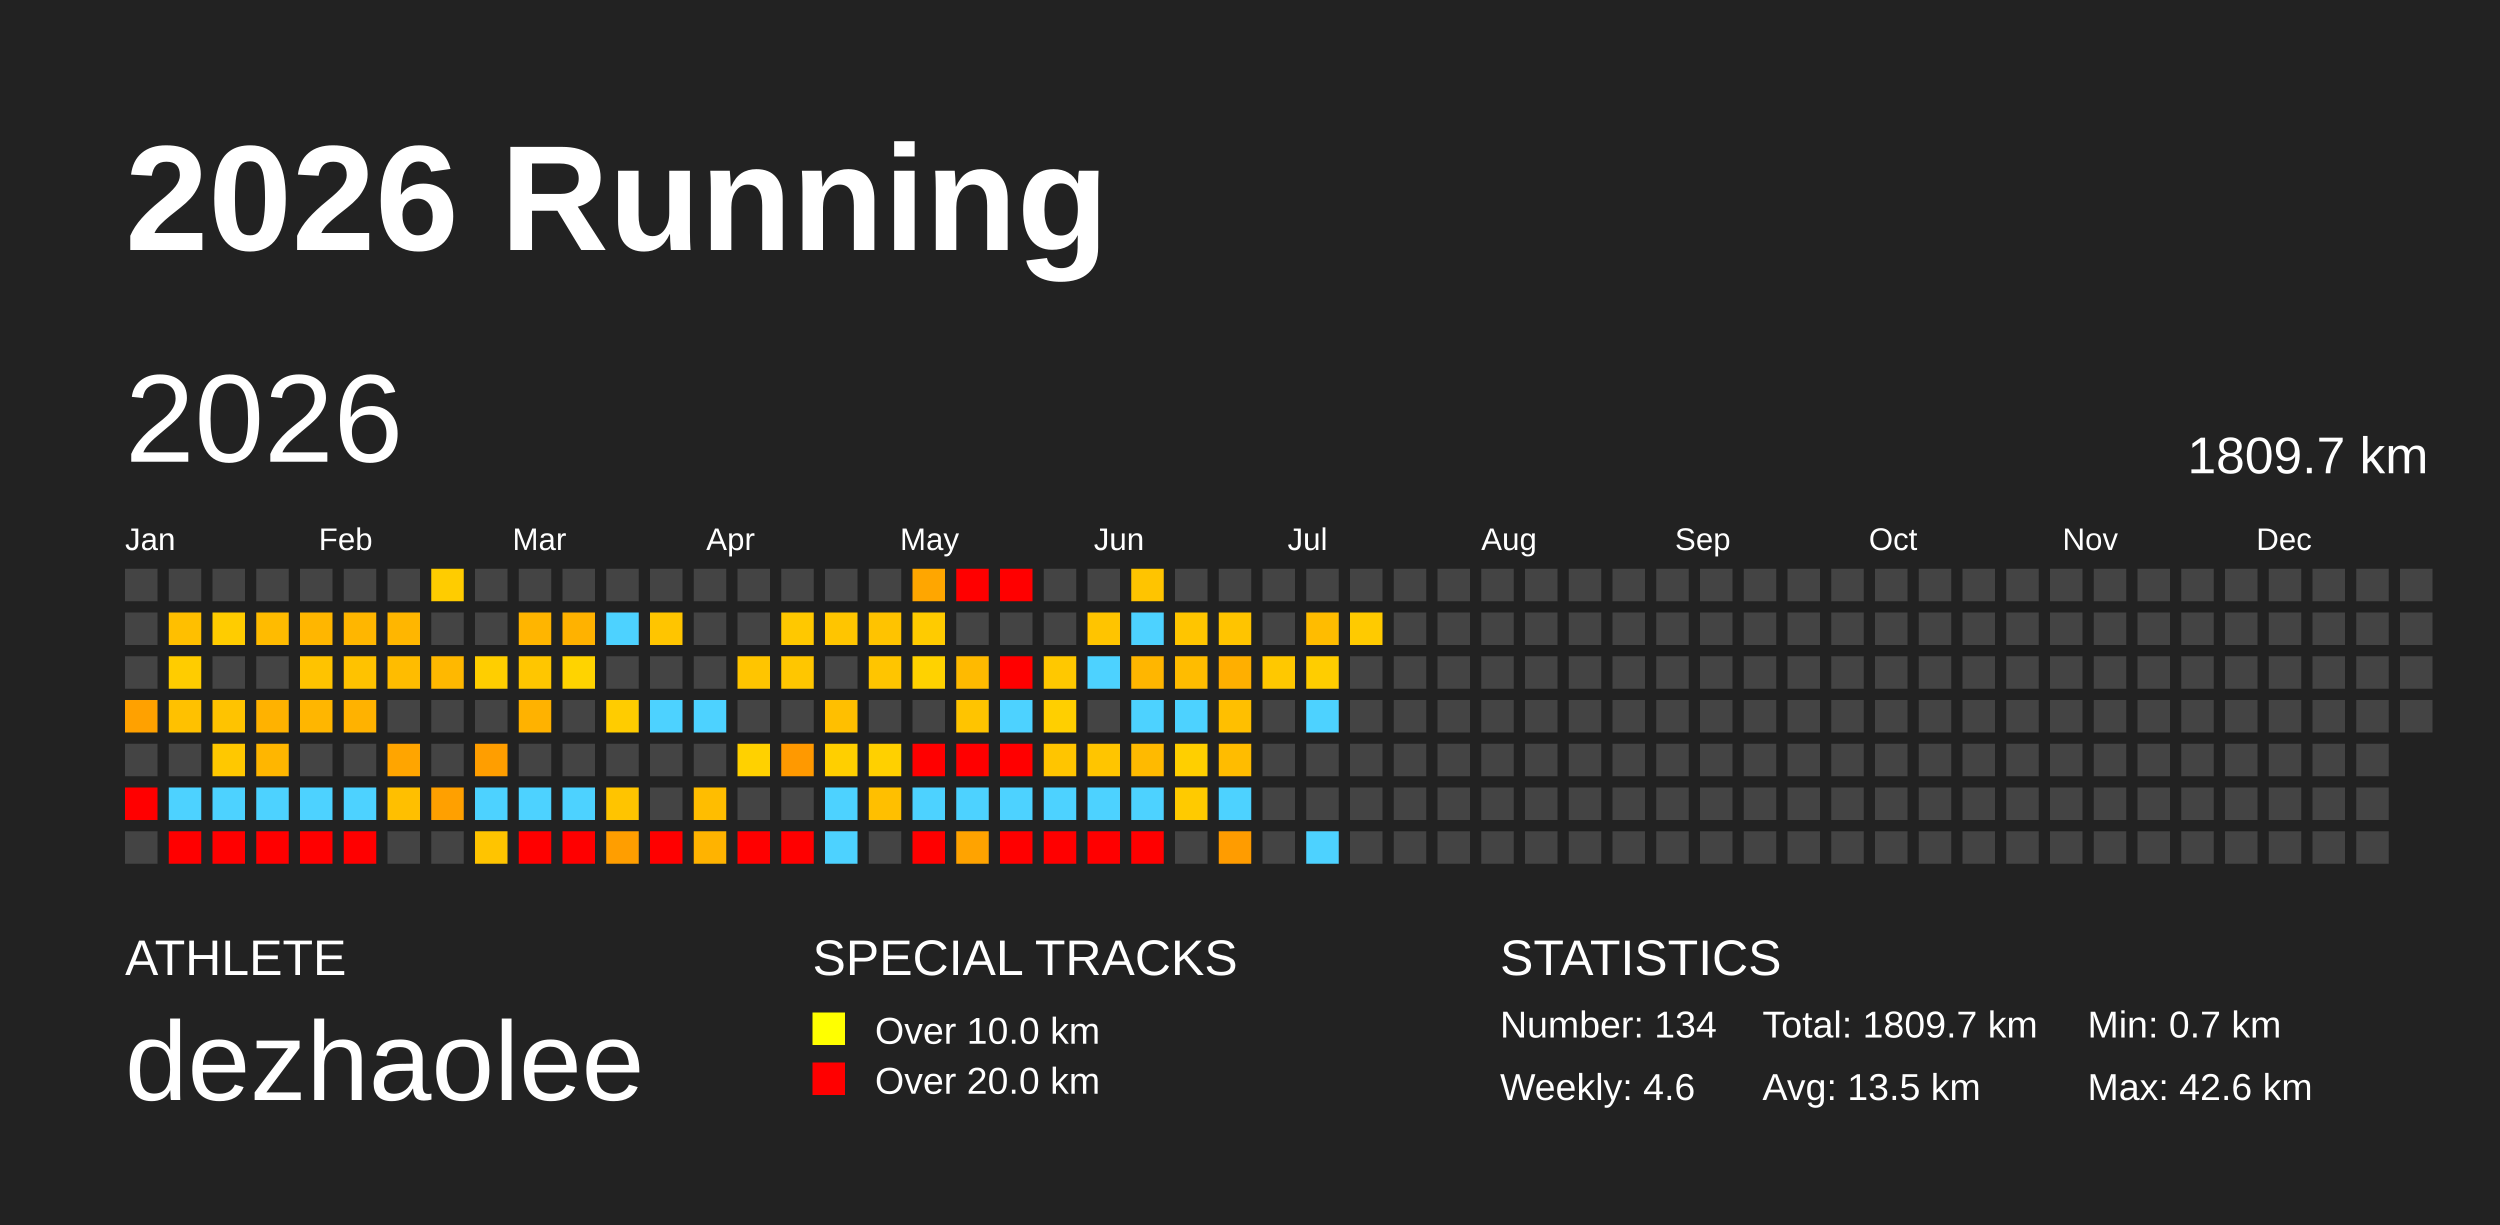
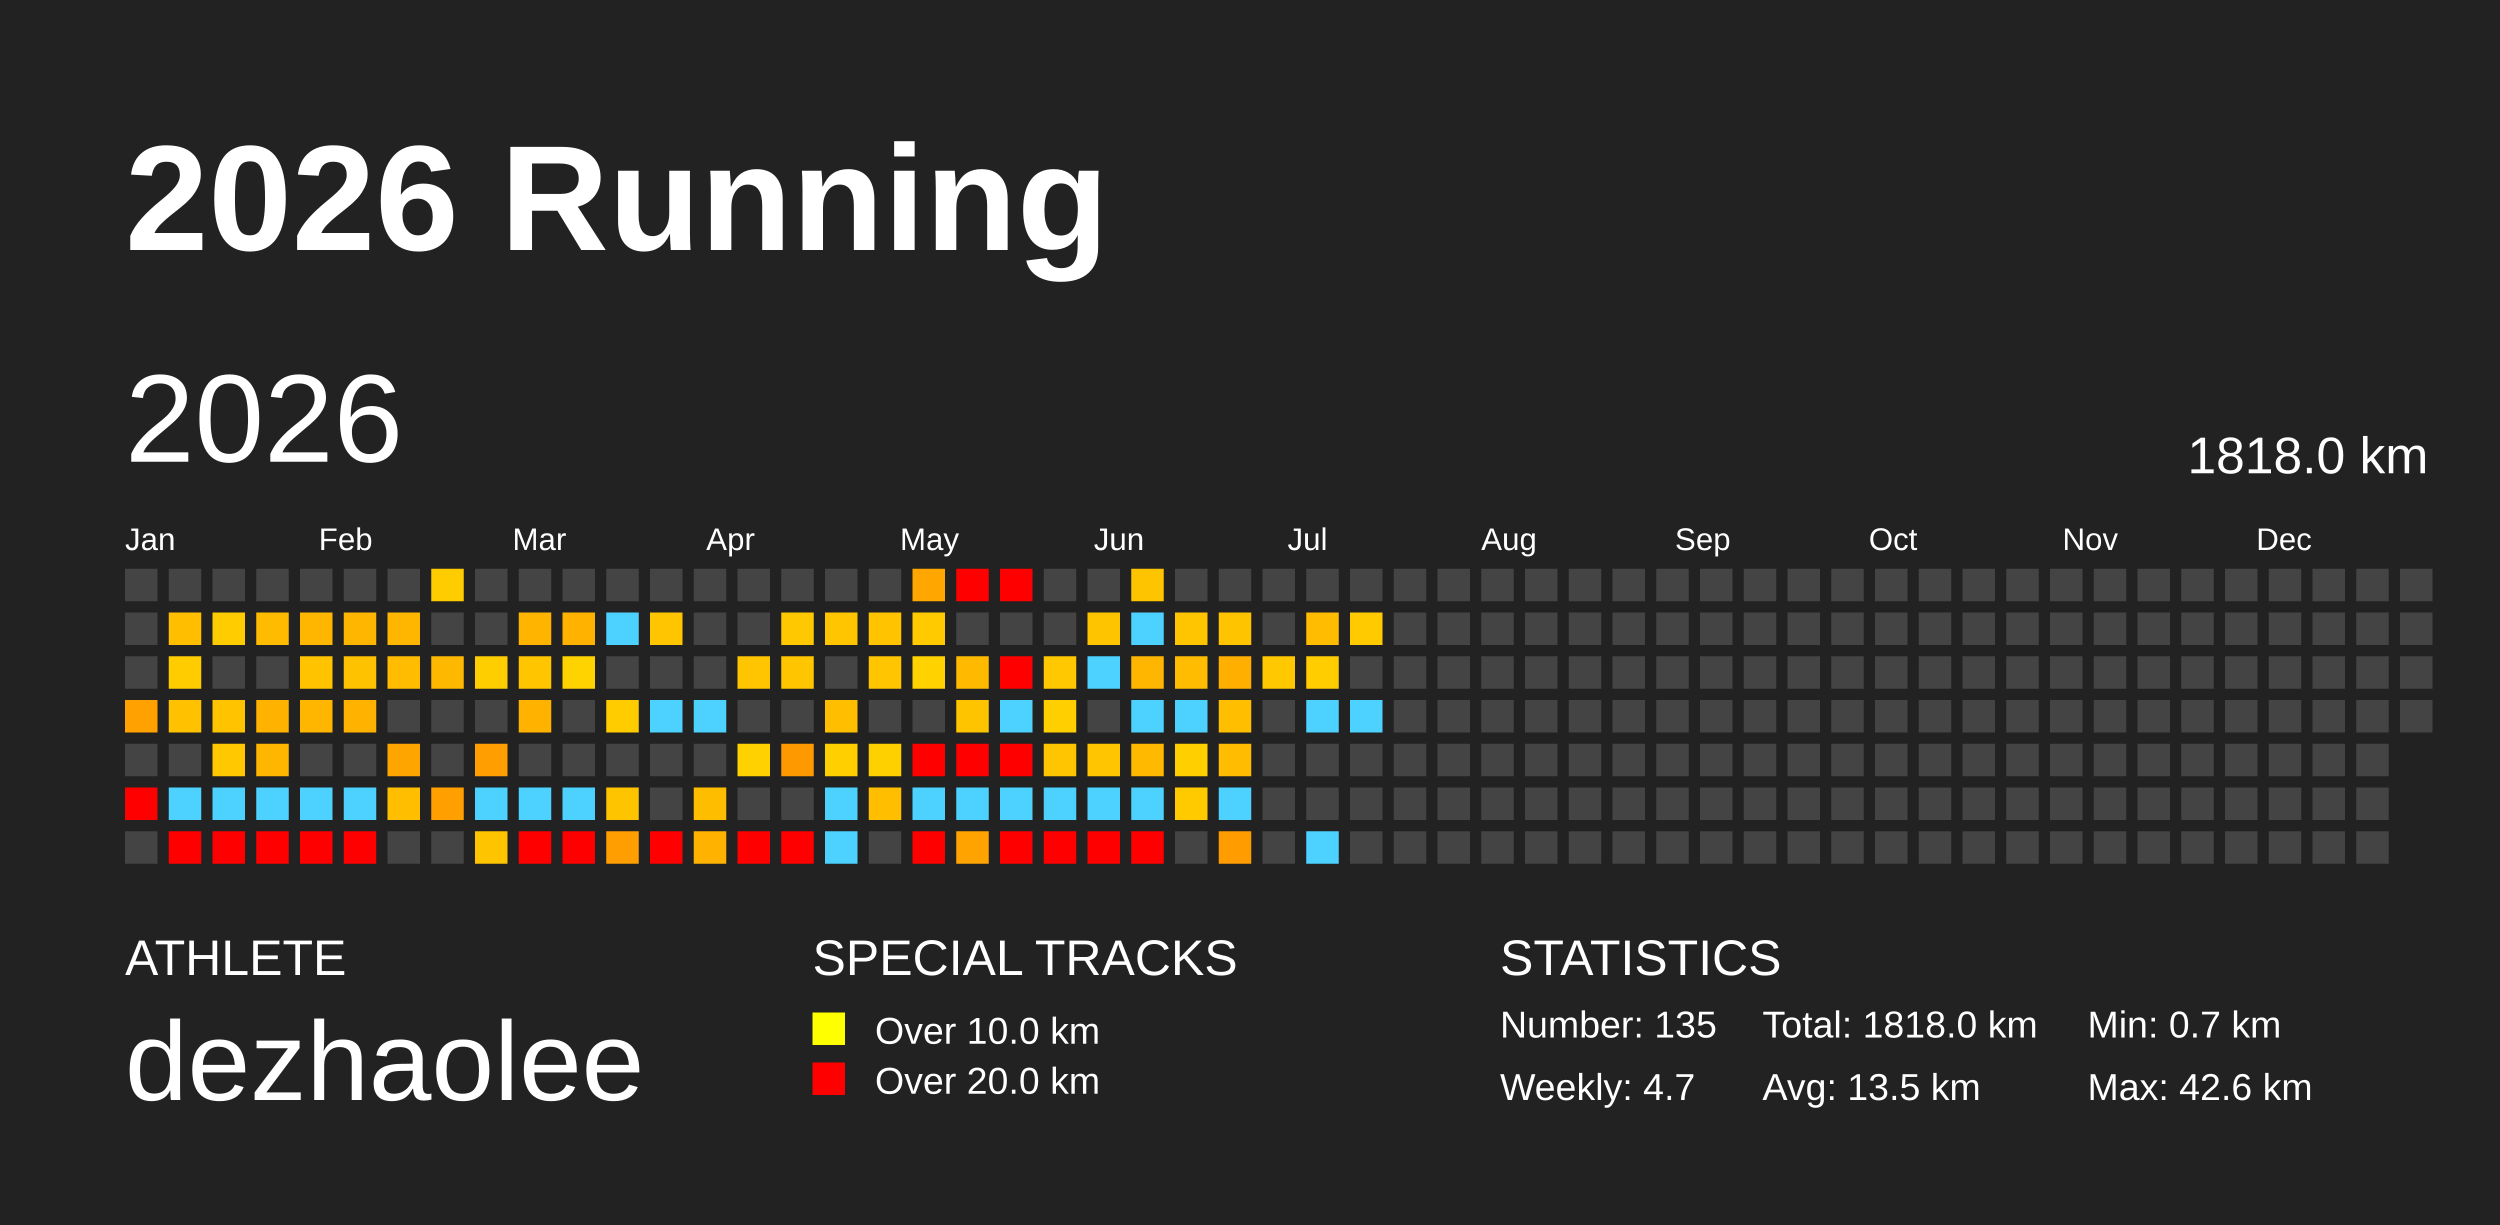
<svg xmlns="http://www.w3.org/2000/svg" baseProfile="full" height="98mm" version="1.1" viewBox="0,0,200,98" width="200mm">
  <defs />
  <rect fill="#222222" height="98" width="200" x="0" y="0" />
  <text fill="#FFFFFF" style="font-size:12px; font-family:Arial; font-weight:bold;" x="10" y="20">2026 Running</text>
  <text fill="#FFFFFF" style="font-size:4px; font-family:Arial" x="10" y="78">ATHLETE</text>
  <text fill="#FFFFFF" style="font-size:9px; font-family:Arial" x="10" y="88">dezhaolee</text>
  <text fill="#FFFFFF" style="font-size:4px; font-family:Arial" x="65" y="78">SPECIAL TRACKS</text>
  <rect fill="yellow" height="2.6" width="2.6" x="65" y="81" />
  <text fill="#FFFFFF" style="font-size:3px; font-family:Arial" x="70" y="83.5">Over 10.0 km</text>
  <rect fill="red" height="2.6" width="2.6" x="65" y="85" />
  <text fill="#FFFFFF" style="font-size:3px; font-family:Arial" x="70" y="87.5">Over 20.0 km</text>
  <text fill="#FFFFFF" style="font-size:4px; font-family:Arial" x="120" y="78">STATISTICS</text>
-   <text fill="#FFFFFF" style="font-size:3px; font-family:Arial" x="120" y="83">Number: 134</text>
-   <text fill="#FFFFFF" style="font-size:3px; font-family:Arial" x="120" y="88">Weekly: 4.6</text>
-   <text fill="#FFFFFF" style="font-size:3px; font-family:Arial" x="141" y="83">Total: 1809.7 km</text>
+   <text fill="#FFFFFF" style="font-size:3px; font-family:Arial" x="120" y="83">Number: 135</text>
+   <text fill="#FFFFFF" style="font-size:3px; font-family:Arial" x="120" y="88">Weekly: 4.7</text>
+   <text fill="#FFFFFF" style="font-size:3px; font-family:Arial" x="141" y="83">Total: 1818.0 km</text>
  <text fill="#FFFFFF" style="font-size:3px; font-family:Arial" x="141" y="88">Avg: 13.5 km</text>
  <text fill="#FFFFFF" style="font-size:3px; font-family:Arial" x="167" y="83">Min: 0.7 km</text>
  <text fill="#FFFFFF" style="font-size:3px; font-family:Arial" x="167" y="88">Max: 42.6 km</text>
  <text dominant-baseline="hanging" fill="#FFFFFF" style="font-size:10.0px; font-family:Arial;" x="10" y="30">2026</text>
-   <text dominant-baseline="hanging" fill="#FFFFFF" style="font-size:4.125px; font-family:Arial;" x="175" y="35">1809.7 km</text>
+   <text dominant-baseline="hanging" fill="#FFFFFF" style="font-size:4.125px; font-family:Arial;" x="175" y="35">1818.0 km</text>
  <text fill="#FFFFFF" style="font-size:2.5px; font-family:Arial" x="10.0" y="44">Jan</text>
  <text fill="#FFFFFF" style="font-size:2.5px; font-family:Arial" x="25.5" y="44">Feb</text>
  <text fill="#FFFFFF" style="font-size:2.5px; font-family:Arial" x="41.0" y="44">Mar</text>
  <text fill="#FFFFFF" style="font-size:2.5px; font-family:Arial" x="56.5" y="44">Apr</text>
  <text fill="#FFFFFF" style="font-size:2.5px; font-family:Arial" x="72.0" y="44">May</text>
  <text fill="#FFFFFF" style="font-size:2.5px; font-family:Arial" x="87.5" y="44">Jun</text>
  <text fill="#FFFFFF" style="font-size:2.5px; font-family:Arial" x="103.0" y="44">Jul</text>
  <text fill="#FFFFFF" style="font-size:2.5px; font-family:Arial" x="118.5" y="44">Aug</text>
  <text fill="#FFFFFF" style="font-size:2.5px; font-family:Arial" x="134.0" y="44">Sep</text>
  <text fill="#FFFFFF" style="font-size:2.5px; font-family:Arial" x="149.5" y="44">Oct</text>
  <text fill="#FFFFFF" style="font-size:2.5px; font-family:Arial" x="165.0" y="44">Nov</text>
  <text fill="#FFFFFF" style="font-size:2.5px; font-family:Arial" x="180.5" y="44">Dec</text>
  <rect fill="#444444" height="2.6" width="2.6" x="10.0" y="45.5" />
  <rect fill="#444444" height="2.6" width="2.6" x="10.0" y="49.0" />
  <rect fill="#444444" height="2.6" width="2.6" x="10.0" y="52.5" />
  <rect fill="#ffa100" height="2.6" width="2.6" x="10.0" y="56.0" />
  <rect fill="#444444" height="2.6" width="2.6" x="10.0" y="59.5" />
  <rect fill="red" height="2.6" width="2.6" x="10.0" y="63.0" />
  <rect fill="#444444" height="2.6" width="2.6" x="10.0" y="66.5" />
  <rect fill="#444444" height="2.6" width="2.6" x="13.5" y="45.5" />
  <rect fill="#ffbf00" height="2.6" width="2.6" x="13.5" y="49.0" />
  <rect fill="#ffcc00" height="2.6" width="2.6" x="13.5" y="52.5" />
  <rect fill="#ffc100" height="2.6" width="2.6" x="13.5" y="56.0" />
  <rect fill="#444444" height="2.6" width="2.6" x="13.5" y="59.5" />
  <rect fill="#4dd2ff" height="2.6" width="2.6" x="13.5" y="63.0" />
  <rect fill="red" height="2.6" width="2.6" x="13.5" y="66.5" />
  <rect fill="#444444" height="2.6" width="2.6" x="17.0" y="45.5" />
  <rect fill="#ffcc00" height="2.6" width="2.6" x="17.0" y="49.0" />
  <rect fill="#444444" height="2.6" width="2.6" x="17.0" y="52.5" />
  <rect fill="#ffc300" height="2.6" width="2.6" x="17.0" y="56.0" />
  <rect fill="#ffc800" height="2.6" width="2.6" x="17.0" y="59.5" />
  <rect fill="#4dd2ff" height="2.6" width="2.6" x="17.0" y="63.0" />
  <rect fill="red" height="2.6" width="2.6" x="17.0" y="66.5" />
  <rect fill="#444444" height="2.6" width="2.6" x="20.5" y="45.5" />
  <rect fill="#ffbb00" height="2.6" width="2.6" x="20.5" y="49.0" />
  <rect fill="#444444" height="2.6" width="2.6" x="20.5" y="52.5" />
  <rect fill="#ffb200" height="2.6" width="2.6" x="20.5" y="56.0" />
  <rect fill="#ffb600" height="2.6" width="2.6" x="20.5" y="59.5" />
  <rect fill="#4dd2ff" height="2.6" width="2.6" x="20.5" y="63.0" />
  <rect fill="red" height="2.6" width="2.6" x="20.5" y="66.5" />
  <rect fill="#444444" height="2.6" width="2.6" x="24.0" y="45.5" />
  <rect fill="#ffb600" height="2.6" width="2.6" x="24.0" y="49.0" />
  <rect fill="#ffc300" height="2.6" width="2.6" x="24.0" y="52.5" />
  <rect fill="#ffb600" height="2.6" width="2.6" x="24.0" y="56.0" />
  <rect fill="#444444" height="2.6" width="2.6" x="24.0" y="59.5" />
  <rect fill="#4dd2ff" height="2.6" width="2.6" x="24.0" y="63.0" />
  <rect fill="red" height="2.6" width="2.6" x="24.0" y="66.5" />
  <rect fill="#444444" height="2.6" width="2.6" x="27.5" y="45.5" />
  <rect fill="#ffb600" height="2.6" width="2.6" x="27.5" y="49.0" />
  <rect fill="#ffc200" height="2.6" width="2.6" x="27.5" y="52.5" />
  <rect fill="#ffb200" height="2.6" width="2.6" x="27.5" y="56.0" />
  <rect fill="#444444" height="2.6" width="2.6" x="27.5" y="59.5" />
  <rect fill="#4dd2ff" height="2.6" width="2.6" x="27.5" y="63.0" />
  <rect fill="red" height="2.6" width="2.6" x="27.5" y="66.5" />
  <rect fill="#444444" height="2.6" width="2.6" x="31.0" y="45.5" />
  <rect fill="#ffb600" height="2.6" width="2.6" x="31.0" y="49.0" />
  <rect fill="#ffbc00" height="2.6" width="2.6" x="31.0" y="52.5" />
  <rect fill="#444444" height="2.6" width="2.6" x="31.0" y="56.0" />
  <rect fill="#ffa500" height="2.6" width="2.6" x="31.0" y="59.5" />
  <rect fill="#ffbf00" height="2.6" width="2.6" x="31.0" y="63.0" />
  <rect fill="#444444" height="2.6" width="2.6" x="31.0" y="66.5" />
  <rect fill="#ffcc00" height="2.6" width="2.6" x="34.5" y="45.5" />
  <rect fill="#444444" height="2.6" width="2.6" x="34.5" y="49.0" />
  <rect fill="#ffb800" height="2.6" width="2.6" x="34.5" y="52.5" />
  <rect fill="#444444" height="2.6" width="2.6" x="34.5" y="56.0" />
  <rect fill="#444444" height="2.6" width="2.6" x="34.5" y="59.5" />
  <rect fill="#ffa000" height="2.6" width="2.6" x="34.5" y="63.0" />
  <rect fill="#444444" height="2.6" width="2.6" x="34.5" y="66.5" />
  <rect fill="#444444" height="2.6" width="2.6" x="38.0" y="45.5" />
  <rect fill="#444444" height="2.6" width="2.6" x="38.0" y="49.0" />
  <rect fill="#ffce00" height="2.6" width="2.6" x="38.0" y="52.5" />
  <rect fill="#444444" height="2.6" width="2.6" x="38.0" y="56.0" />
  <rect fill="#ff9e00" height="2.6" width="2.6" x="38.0" y="59.5" />
  <rect fill="#4dd2ff" height="2.6" width="2.6" x="38.0" y="63.0" />
  <rect fill="#ffc400" height="2.6" width="2.6" x="38.0" y="66.5" />
  <rect fill="#444444" height="2.6" width="2.6" x="41.5" y="45.5" />
  <rect fill="#ffb500" height="2.6" width="2.6" x="41.5" y="49.0" />
  <rect fill="#ffc600" height="2.6" width="2.6" x="41.5" y="52.5" />
  <rect fill="#ffb200" height="2.6" width="2.6" x="41.5" y="56.0" />
  <rect fill="#444444" height="2.6" width="2.6" x="41.5" y="59.5" />
  <rect fill="#4dd2ff" height="2.6" width="2.6" x="41.5" y="63.0" />
  <rect fill="red" height="2.6" width="2.6" x="41.5" y="66.5" />
  <rect fill="#444444" height="2.6" width="2.6" x="45.0" y="45.5" />
  <rect fill="#ffb200" height="2.6" width="2.6" x="45.0" y="49.0" />
  <rect fill="#ffd300" height="2.6" width="2.6" x="45.0" y="52.5" />
  <rect fill="#444444" height="2.6" width="2.6" x="45.0" y="56.0" />
  <rect fill="#444444" height="2.6" width="2.6" x="45.0" y="59.5" />
  <rect fill="#4dd2ff" height="2.6" width="2.6" x="45.0" y="63.0" />
  <rect fill="red" height="2.6" width="2.6" x="45.0" y="66.5" />
  <rect fill="#444444" height="2.6" width="2.6" x="48.5" y="45.5" />
  <rect fill="#4dd2ff" height="2.6" width="2.6" x="48.5" y="49.0" />
  <rect fill="#444444" height="2.6" width="2.6" x="48.5" y="52.5" />
  <rect fill="#ffcc00" height="2.6" width="2.6" x="48.5" y="56.0" />
  <rect fill="#444444" height="2.6" width="2.6" x="48.5" y="59.5" />
  <rect fill="#ffc400" height="2.6" width="2.6" x="48.5" y="63.0" />
  <rect fill="#ff9e00" height="2.6" width="2.6" x="48.5" y="66.5" />
  <rect fill="#444444" height="2.6" width="2.6" x="52.0" y="45.5" />
  <rect fill="#ffc500" height="2.6" width="2.6" x="52.0" y="49.0" />
  <rect fill="#444444" height="2.6" width="2.6" x="52.0" y="52.5" />
  <rect fill="#4dd2ff" height="2.6" width="2.6" x="52.0" y="56.0" />
  <rect fill="#444444" height="2.6" width="2.6" x="52.0" y="59.5" />
  <rect fill="#444444" height="2.6" width="2.6" x="52.0" y="63.0" />
  <rect fill="red" height="2.6" width="2.6" x="52.0" y="66.5" />
  <rect fill="#444444" height="2.6" width="2.6" x="55.5" y="45.5" />
  <rect fill="#444444" height="2.6" width="2.6" x="55.5" y="49.0" />
  <rect fill="#444444" height="2.6" width="2.6" x="55.5" y="52.5" />
  <rect fill="#4dd2ff" height="2.6" width="2.6" x="55.5" y="56.0" />
  <rect fill="#444444" height="2.6" width="2.6" x="55.5" y="59.5" />
  <rect fill="#ffbd00" height="2.6" width="2.6" x="55.5" y="63.0" />
  <rect fill="#ffb300" height="2.6" width="2.6" x="55.5" y="66.5" />
  <rect fill="#444444" height="2.6" width="2.6" x="59.0" y="45.5" />
  <rect fill="#444444" height="2.6" width="2.6" x="59.0" y="49.0" />
  <rect fill="#ffc500" height="2.6" width="2.6" x="59.0" y="52.5" />
  <rect fill="#444444" height="2.6" width="2.6" x="59.0" y="56.0" />
  <rect fill="#ffd100" height="2.6" width="2.6" x="59.0" y="59.5" />
  <rect fill="#444444" height="2.6" width="2.6" x="59.0" y="63.0" />
  <rect fill="red" height="2.6" width="2.6" x="59.0" y="66.5" />
  <rect fill="#444444" height="2.6" width="2.6" x="62.5" y="45.5" />
  <rect fill="#ffc800" height="2.6" width="2.6" x="62.5" y="49.0" />
  <rect fill="#ffc600" height="2.6" width="2.6" x="62.5" y="52.5" />
  <rect fill="#444444" height="2.6" width="2.6" x="62.5" y="56.0" />
  <rect fill="#ff9900" height="2.6" width="2.6" x="62.5" y="59.5" />
  <rect fill="#444444" height="2.6" width="2.6" x="62.5" y="63.0" />
  <rect fill="red" height="2.6" width="2.6" x="62.5" y="66.5" />
  <rect fill="#444444" height="2.6" width="2.6" x="66.0" y="45.5" />
  <rect fill="#ffc500" height="2.6" width="2.6" x="66.0" y="49.0" />
  <rect fill="#444444" height="2.6" width="2.6" x="66.0" y="52.5" />
  <rect fill="#ffbf00" height="2.6" width="2.6" x="66.0" y="56.0" />
  <rect fill="#ffcf00" height="2.6" width="2.6" x="66.0" y="59.5" />
  <rect fill="#4dd2ff" height="2.6" width="2.6" x="66.0" y="63.0" />
  <rect fill="#4dd2ff" height="2.6" width="2.6" x="66.0" y="66.5" />
  <rect fill="#444444" height="2.6" width="2.6" x="69.5" y="45.5" />
  <rect fill="#ffc300" height="2.6" width="2.6" x="69.5" y="49.0" />
  <rect fill="#ffc500" height="2.6" width="2.6" x="69.5" y="52.5" />
  <rect fill="#444444" height="2.6" width="2.6" x="69.5" y="56.0" />
  <rect fill="#ffd000" height="2.6" width="2.6" x="69.5" y="59.5" />
  <rect fill="#ffbf00" height="2.6" width="2.6" x="69.5" y="63.0" />
  <rect fill="#444444" height="2.6" width="2.6" x="69.5" y="66.5" />
  <rect fill="#ffa600" height="2.6" width="2.6" x="73.0" y="45.5" />
  <rect fill="#ffcb00" height="2.6" width="2.6" x="73.0" y="49.0" />
  <rect fill="#ffd200" height="2.6" width="2.6" x="73.0" y="52.5" />
  <rect fill="#444444" height="2.6" width="2.6" x="73.0" y="56.0" />
  <rect fill="red" height="2.6" width="2.6" x="73.0" y="59.5" />
  <rect fill="#4dd2ff" height="2.6" width="2.6" x="73.0" y="63.0" />
  <rect fill="red" height="2.6" width="2.6" x="73.0" y="66.5" />
  <rect fill="red" height="2.6" width="2.6" x="76.5" y="45.5" />
  <rect fill="#444444" height="2.6" width="2.6" x="76.5" y="49.0" />
  <rect fill="#ffba00" height="2.6" width="2.6" x="76.5" y="52.5" />
  <rect fill="#ffc400" height="2.6" width="2.6" x="76.5" y="56.0" />
  <rect fill="red" height="2.6" width="2.6" x="76.5" y="59.5" />
  <rect fill="#4dd2ff" height="2.6" width="2.6" x="76.5" y="63.0" />
  <rect fill="#ffa300" height="2.6" width="2.6" x="76.5" y="66.5" />
  <rect fill="red" height="2.6" width="2.6" x="80.0" y="45.5" />
  <rect fill="#444444" height="2.6" width="2.6" x="80.0" y="49.0" />
  <rect fill="red" height="2.6" width="2.6" x="80.0" y="52.5" />
  <rect fill="#4dd2ff" height="2.6" width="2.6" x="80.0" y="56.0" />
  <rect fill="red" height="2.6" width="2.6" x="80.0" y="59.5" />
  <rect fill="#4dd2ff" height="2.6" width="2.6" x="80.0" y="63.0" />
  <rect fill="red" height="2.6" width="2.6" x="80.0" y="66.5" />
  <rect fill="#444444" height="2.6" width="2.6" x="83.5" y="45.5" />
  <rect fill="#444444" height="2.6" width="2.6" x="83.5" y="49.0" />
  <rect fill="#ffc800" height="2.6" width="2.6" x="83.5" y="52.5" />
  <rect fill="#ffcf00" height="2.6" width="2.6" x="83.5" y="56.0" />
  <rect fill="#ffc500" height="2.6" width="2.6" x="83.5" y="59.5" />
  <rect fill="#4dd2ff" height="2.6" width="2.6" x="83.5" y="63.0" />
  <rect fill="red" height="2.6" width="2.6" x="83.5" y="66.5" />
  <rect fill="#444444" height="2.6" width="2.6" x="87.0" y="45.5" />
  <rect fill="#ffc400" height="2.6" width="2.6" x="87.0" y="49.0" />
  <rect fill="#4dd2ff" height="2.6" width="2.6" x="87.0" y="52.5" />
  <rect fill="#444444" height="2.6" width="2.6" x="87.0" y="56.0" />
  <rect fill="#ffc500" height="2.6" width="2.6" x="87.0" y="59.5" />
  <rect fill="#4dd2ff" height="2.6" width="2.6" x="87.0" y="63.0" />
  <rect fill="red" height="2.6" width="2.6" x="87.0" y="66.5" />
  <rect fill="#ffc400" height="2.6" width="2.6" x="90.5" y="45.5" />
  <rect fill="#4dd2ff" height="2.6" width="2.6" x="90.5" y="49.0" />
  <rect fill="#ffb600" height="2.6" width="2.6" x="90.5" y="52.5" />
  <rect fill="#4dd2ff" height="2.6" width="2.6" x="90.5" y="56.0" />
  <rect fill="#ffba00" height="2.6" width="2.6" x="90.5" y="59.5" />
  <rect fill="#4dd2ff" height="2.6" width="2.6" x="90.5" y="63.0" />
  <rect fill="red" height="2.6" width="2.6" x="90.5" y="66.5" />
  <rect fill="#444444" height="2.6" width="2.6" x="94.0" y="45.5" />
  <rect fill="#ffc500" height="2.6" width="2.6" x="94.0" y="49.0" />
  <rect fill="#ffbc00" height="2.6" width="2.6" x="94.0" y="52.5" />
  <rect fill="#4dd2ff" height="2.6" width="2.6" x="94.0" y="56.0" />
  <rect fill="#ffcf00" height="2.6" width="2.6" x="94.0" y="59.5" />
  <rect fill="#ffca00" height="2.6" width="2.6" x="94.0" y="63.0" />
  <rect fill="#444444" height="2.6" width="2.6" x="94.0" y="66.5" />
  <rect fill="#444444" height="2.6" width="2.6" x="97.5" y="45.5" />
  <rect fill="#ffc400" height="2.6" width="2.6" x="97.5" y="49.0" />
  <rect fill="#ffaf00" height="2.6" width="2.6" x="97.5" y="52.5" />
  <rect fill="#ffbf00" height="2.6" width="2.6" x="97.5" y="56.0" />
  <rect fill="#ffbc00" height="2.6" width="2.6" x="97.5" y="59.5" />
  <rect fill="#4dd2ff" height="2.6" width="2.6" x="97.5" y="63.0" />
  <rect fill="#ff9c00" height="2.6" width="2.6" x="97.5" y="66.5" />
  <rect fill="#444444" height="2.6" width="2.6" x="101.0" y="45.5" />
  <rect fill="#444444" height="2.6" width="2.6" x="101.0" y="49.0" />
  <rect fill="#ffc800" height="2.6" width="2.6" x="101.0" y="52.5" />
  <rect fill="#444444" height="2.6" width="2.6" x="101.0" y="56.0" />
  <rect fill="#444444" height="2.6" width="2.6" x="101.0" y="59.5" />
  <rect fill="#444444" height="2.6" width="2.6" x="101.0" y="63.0" />
  <rect fill="#444444" height="2.6" width="2.6" x="101.0" y="66.5" />
  <rect fill="#444444" height="2.6" width="2.6" x="104.5" y="45.5" />
  <rect fill="#ffbc00" height="2.6" width="2.6" x="104.5" y="49.0" />
  <rect fill="#ffcd00" height="2.6" width="2.6" x="104.5" y="52.5" />
  <rect fill="#4dd2ff" height="2.6" width="2.6" x="104.5" y="56.0" />
  <rect fill="#444444" height="2.6" width="2.6" x="104.5" y="59.5" />
  <rect fill="#444444" height="2.6" width="2.6" x="104.5" y="63.0" />
  <rect fill="#4dd2ff" height="2.6" width="2.6" x="104.5" y="66.5" />
  <rect fill="#444444" height="2.6" width="2.6" x="108.0" y="45.5" />
  <rect fill="#ffca00" height="2.6" width="2.6" x="108.0" y="49.0" />
  <rect fill="#444444" height="2.6" width="2.6" x="108.0" y="52.5" />
-   <rect fill="#444444" height="2.6" width="2.6" x="108.0" y="56.0" />
+   <rect fill="#4dd2ff" height="2.6" width="2.6" x="108.0" y="56.0" />
  <rect fill="#444444" height="2.6" width="2.6" x="108.0" y="59.5" />
  <rect fill="#444444" height="2.6" width="2.6" x="108.0" y="63.0" />
  <rect fill="#444444" height="2.6" width="2.6" x="108.0" y="66.5" />
  <rect fill="#444444" height="2.6" width="2.6" x="111.5" y="45.5" />
  <rect fill="#444444" height="2.6" width="2.6" x="111.5" y="49.0" />
  <rect fill="#444444" height="2.6" width="2.6" x="111.5" y="52.5" />
  <rect fill="#444444" height="2.6" width="2.6" x="111.5" y="56.0" />
  <rect fill="#444444" height="2.6" width="2.6" x="111.5" y="59.5" />
  <rect fill="#444444" height="2.6" width="2.6" x="111.5" y="63.0" />
  <rect fill="#444444" height="2.6" width="2.6" x="111.5" y="66.5" />
  <rect fill="#444444" height="2.6" width="2.6" x="115.0" y="45.5" />
  <rect fill="#444444" height="2.6" width="2.6" x="115.0" y="49.0" />
  <rect fill="#444444" height="2.6" width="2.6" x="115.0" y="52.5" />
  <rect fill="#444444" height="2.6" width="2.6" x="115.0" y="56.0" />
  <rect fill="#444444" height="2.6" width="2.6" x="115.0" y="59.5" />
  <rect fill="#444444" height="2.6" width="2.6" x="115.0" y="63.0" />
  <rect fill="#444444" height="2.6" width="2.6" x="115.0" y="66.5" />
  <rect fill="#444444" height="2.6" width="2.6" x="118.5" y="45.5" />
  <rect fill="#444444" height="2.6" width="2.6" x="118.5" y="49.0" />
  <rect fill="#444444" height="2.6" width="2.6" x="118.5" y="52.5" />
  <rect fill="#444444" height="2.6" width="2.6" x="118.5" y="56.0" />
  <rect fill="#444444" height="2.6" width="2.6" x="118.5" y="59.5" />
  <rect fill="#444444" height="2.6" width="2.6" x="118.5" y="63.0" />
  <rect fill="#444444" height="2.6" width="2.6" x="118.5" y="66.5" />
  <rect fill="#444444" height="2.6" width="2.6" x="122.0" y="45.5" />
  <rect fill="#444444" height="2.6" width="2.6" x="122.0" y="49.0" />
  <rect fill="#444444" height="2.6" width="2.6" x="122.0" y="52.5" />
  <rect fill="#444444" height="2.6" width="2.6" x="122.0" y="56.0" />
  <rect fill="#444444" height="2.6" width="2.6" x="122.0" y="59.5" />
  <rect fill="#444444" height="2.6" width="2.6" x="122.0" y="63.0" />
  <rect fill="#444444" height="2.6" width="2.6" x="122.0" y="66.5" />
  <rect fill="#444444" height="2.6" width="2.6" x="125.5" y="45.5" />
  <rect fill="#444444" height="2.6" width="2.6" x="125.5" y="49.0" />
  <rect fill="#444444" height="2.6" width="2.6" x="125.5" y="52.5" />
  <rect fill="#444444" height="2.6" width="2.6" x="125.5" y="56.0" />
  <rect fill="#444444" height="2.6" width="2.6" x="125.5" y="59.5" />
  <rect fill="#444444" height="2.6" width="2.6" x="125.5" y="63.0" />
  <rect fill="#444444" height="2.6" width="2.6" x="125.5" y="66.5" />
  <rect fill="#444444" height="2.6" width="2.6" x="129.0" y="45.5" />
  <rect fill="#444444" height="2.6" width="2.6" x="129.0" y="49.0" />
  <rect fill="#444444" height="2.6" width="2.6" x="129.0" y="52.5" />
  <rect fill="#444444" height="2.6" width="2.6" x="129.0" y="56.0" />
  <rect fill="#444444" height="2.6" width="2.6" x="129.0" y="59.5" />
  <rect fill="#444444" height="2.6" width="2.6" x="129.0" y="63.0" />
  <rect fill="#444444" height="2.6" width="2.6" x="129.0" y="66.5" />
  <rect fill="#444444" height="2.6" width="2.6" x="132.5" y="45.5" />
  <rect fill="#444444" height="2.6" width="2.6" x="132.5" y="49.0" />
  <rect fill="#444444" height="2.6" width="2.6" x="132.5" y="52.5" />
  <rect fill="#444444" height="2.6" width="2.6" x="132.5" y="56.0" />
  <rect fill="#444444" height="2.6" width="2.6" x="132.5" y="59.5" />
  <rect fill="#444444" height="2.6" width="2.6" x="132.5" y="63.0" />
  <rect fill="#444444" height="2.6" width="2.6" x="132.5" y="66.5" />
  <rect fill="#444444" height="2.6" width="2.6" x="136.0" y="45.5" />
  <rect fill="#444444" height="2.6" width="2.6" x="136.0" y="49.0" />
  <rect fill="#444444" height="2.6" width="2.6" x="136.0" y="52.5" />
  <rect fill="#444444" height="2.6" width="2.6" x="136.0" y="56.0" />
  <rect fill="#444444" height="2.6" width="2.6" x="136.0" y="59.5" />
  <rect fill="#444444" height="2.6" width="2.6" x="136.0" y="63.0" />
  <rect fill="#444444" height="2.6" width="2.6" x="136.0" y="66.5" />
  <rect fill="#444444" height="2.6" width="2.6" x="139.5" y="45.5" />
  <rect fill="#444444" height="2.6" width="2.6" x="139.5" y="49.0" />
  <rect fill="#444444" height="2.6" width="2.6" x="139.5" y="52.5" />
  <rect fill="#444444" height="2.6" width="2.6" x="139.5" y="56.0" />
  <rect fill="#444444" height="2.6" width="2.6" x="139.5" y="59.5" />
  <rect fill="#444444" height="2.6" width="2.6" x="139.5" y="63.0" />
  <rect fill="#444444" height="2.6" width="2.6" x="139.5" y="66.5" />
  <rect fill="#444444" height="2.6" width="2.6" x="143.0" y="45.5" />
  <rect fill="#444444" height="2.6" width="2.6" x="143.0" y="49.0" />
  <rect fill="#444444" height="2.6" width="2.6" x="143.0" y="52.5" />
  <rect fill="#444444" height="2.6" width="2.6" x="143.0" y="56.0" />
  <rect fill="#444444" height="2.6" width="2.6" x="143.0" y="59.5" />
  <rect fill="#444444" height="2.6" width="2.6" x="143.0" y="63.0" />
  <rect fill="#444444" height="2.6" width="2.6" x="143.0" y="66.5" />
  <rect fill="#444444" height="2.6" width="2.6" x="146.5" y="45.5" />
  <rect fill="#444444" height="2.6" width="2.6" x="146.5" y="49.0" />
  <rect fill="#444444" height="2.6" width="2.6" x="146.5" y="52.5" />
  <rect fill="#444444" height="2.6" width="2.6" x="146.5" y="56.0" />
  <rect fill="#444444" height="2.6" width="2.6" x="146.5" y="59.5" />
  <rect fill="#444444" height="2.6" width="2.6" x="146.5" y="63.0" />
  <rect fill="#444444" height="2.6" width="2.6" x="146.5" y="66.5" />
  <rect fill="#444444" height="2.6" width="2.6" x="150.0" y="45.5" />
  <rect fill="#444444" height="2.6" width="2.6" x="150.0" y="49.0" />
  <rect fill="#444444" height="2.6" width="2.6" x="150.0" y="52.5" />
  <rect fill="#444444" height="2.6" width="2.6" x="150.0" y="56.0" />
  <rect fill="#444444" height="2.6" width="2.6" x="150.0" y="59.5" />
  <rect fill="#444444" height="2.6" width="2.6" x="150.0" y="63.0" />
  <rect fill="#444444" height="2.6" width="2.6" x="150.0" y="66.5" />
  <rect fill="#444444" height="2.6" width="2.6" x="153.5" y="45.5" />
  <rect fill="#444444" height="2.6" width="2.6" x="153.5" y="49.0" />
  <rect fill="#444444" height="2.6" width="2.6" x="153.5" y="52.5" />
  <rect fill="#444444" height="2.6" width="2.6" x="153.5" y="56.0" />
  <rect fill="#444444" height="2.6" width="2.6" x="153.5" y="59.5" />
  <rect fill="#444444" height="2.6" width="2.6" x="153.5" y="63.0" />
  <rect fill="#444444" height="2.6" width="2.6" x="153.5" y="66.5" />
  <rect fill="#444444" height="2.6" width="2.6" x="157.0" y="45.5" />
  <rect fill="#444444" height="2.6" width="2.6" x="157.0" y="49.0" />
  <rect fill="#444444" height="2.6" width="2.6" x="157.0" y="52.5" />
  <rect fill="#444444" height="2.6" width="2.6" x="157.0" y="56.0" />
  <rect fill="#444444" height="2.6" width="2.6" x="157.0" y="59.5" />
  <rect fill="#444444" height="2.6" width="2.6" x="157.0" y="63.0" />
  <rect fill="#444444" height="2.6" width="2.6" x="157.0" y="66.5" />
  <rect fill="#444444" height="2.6" width="2.6" x="160.5" y="45.5" />
  <rect fill="#444444" height="2.6" width="2.6" x="160.5" y="49.0" />
  <rect fill="#444444" height="2.6" width="2.6" x="160.5" y="52.5" />
  <rect fill="#444444" height="2.6" width="2.6" x="160.5" y="56.0" />
  <rect fill="#444444" height="2.6" width="2.6" x="160.5" y="59.5" />
  <rect fill="#444444" height="2.6" width="2.6" x="160.5" y="63.0" />
  <rect fill="#444444" height="2.6" width="2.6" x="160.5" y="66.5" />
  <rect fill="#444444" height="2.6" width="2.6" x="164.0" y="45.5" />
  <rect fill="#444444" height="2.6" width="2.6" x="164.0" y="49.0" />
  <rect fill="#444444" height="2.6" width="2.6" x="164.0" y="52.5" />
  <rect fill="#444444" height="2.6" width="2.6" x="164.0" y="56.0" />
  <rect fill="#444444" height="2.6" width="2.6" x="164.0" y="59.5" />
  <rect fill="#444444" height="2.6" width="2.6" x="164.0" y="63.0" />
  <rect fill="#444444" height="2.6" width="2.6" x="164.0" y="66.5" />
  <rect fill="#444444" height="2.6" width="2.6" x="167.5" y="45.5" />
  <rect fill="#444444" height="2.6" width="2.6" x="167.5" y="49.0" />
  <rect fill="#444444" height="2.6" width="2.6" x="167.5" y="52.5" />
  <rect fill="#444444" height="2.6" width="2.6" x="167.5" y="56.0" />
  <rect fill="#444444" height="2.6" width="2.6" x="167.5" y="59.5" />
  <rect fill="#444444" height="2.6" width="2.6" x="167.5" y="63.0" />
  <rect fill="#444444" height="2.6" width="2.6" x="167.5" y="66.5" />
  <rect fill="#444444" height="2.6" width="2.6" x="171.0" y="45.5" />
  <rect fill="#444444" height="2.6" width="2.6" x="171.0" y="49.0" />
  <rect fill="#444444" height="2.6" width="2.6" x="171.0" y="52.5" />
  <rect fill="#444444" height="2.6" width="2.6" x="171.0" y="56.0" />
  <rect fill="#444444" height="2.6" width="2.6" x="171.0" y="59.5" />
  <rect fill="#444444" height="2.6" width="2.6" x="171.0" y="63.0" />
  <rect fill="#444444" height="2.6" width="2.6" x="171.0" y="66.5" />
  <rect fill="#444444" height="2.6" width="2.6" x="174.5" y="45.5" />
  <rect fill="#444444" height="2.6" width="2.6" x="174.5" y="49.0" />
  <rect fill="#444444" height="2.6" width="2.6" x="174.5" y="52.5" />
  <rect fill="#444444" height="2.6" width="2.6" x="174.5" y="56.0" />
  <rect fill="#444444" height="2.6" width="2.6" x="174.5" y="59.5" />
  <rect fill="#444444" height="2.6" width="2.6" x="174.5" y="63.0" />
  <rect fill="#444444" height="2.6" width="2.6" x="174.5" y="66.5" />
  <rect fill="#444444" height="2.6" width="2.6" x="178.0" y="45.5" />
  <rect fill="#444444" height="2.6" width="2.6" x="178.0" y="49.0" />
  <rect fill="#444444" height="2.6" width="2.6" x="178.0" y="52.5" />
  <rect fill="#444444" height="2.6" width="2.6" x="178.0" y="56.0" />
  <rect fill="#444444" height="2.6" width="2.6" x="178.0" y="59.5" />
  <rect fill="#444444" height="2.6" width="2.6" x="178.0" y="63.0" />
  <rect fill="#444444" height="2.6" width="2.6" x="178.0" y="66.5" />
  <rect fill="#444444" height="2.6" width="2.6" x="181.5" y="45.5" />
  <rect fill="#444444" height="2.6" width="2.6" x="181.5" y="49.0" />
  <rect fill="#444444" height="2.6" width="2.6" x="181.5" y="52.5" />
  <rect fill="#444444" height="2.6" width="2.6" x="181.5" y="56.0" />
  <rect fill="#444444" height="2.6" width="2.6" x="181.5" y="59.5" />
  <rect fill="#444444" height="2.6" width="2.6" x="181.5" y="63.0" />
  <rect fill="#444444" height="2.6" width="2.6" x="181.5" y="66.5" />
  <rect fill="#444444" height="2.6" width="2.6" x="185.0" y="45.5" />
  <rect fill="#444444" height="2.6" width="2.6" x="185.0" y="49.0" />
  <rect fill="#444444" height="2.6" width="2.6" x="185.0" y="52.5" />
  <rect fill="#444444" height="2.6" width="2.6" x="185.0" y="56.0" />
  <rect fill="#444444" height="2.6" width="2.6" x="185.0" y="59.5" />
  <rect fill="#444444" height="2.6" width="2.6" x="185.0" y="63.0" />
  <rect fill="#444444" height="2.6" width="2.6" x="185.0" y="66.5" />
  <rect fill="#444444" height="2.6" width="2.6" x="188.5" y="45.5" />
  <rect fill="#444444" height="2.6" width="2.6" x="188.5" y="49.0" />
  <rect fill="#444444" height="2.6" width="2.6" x="188.5" y="52.5" />
  <rect fill="#444444" height="2.6" width="2.6" x="188.5" y="56.0" />
  <rect fill="#444444" height="2.6" width="2.6" x="188.5" y="59.5" />
  <rect fill="#444444" height="2.6" width="2.6" x="188.5" y="63.0" />
  <rect fill="#444444" height="2.6" width="2.6" x="188.5" y="66.5" />
  <rect fill="#444444" height="2.6" width="2.6" x="192.0" y="45.5" />
  <rect fill="#444444" height="2.6" width="2.6" x="192.0" y="49.0" />
  <rect fill="#444444" height="2.6" width="2.6" x="192.0" y="52.5" />
  <rect fill="#444444" height="2.6" width="2.6" x="192.0" y="56.0" />
</svg>
